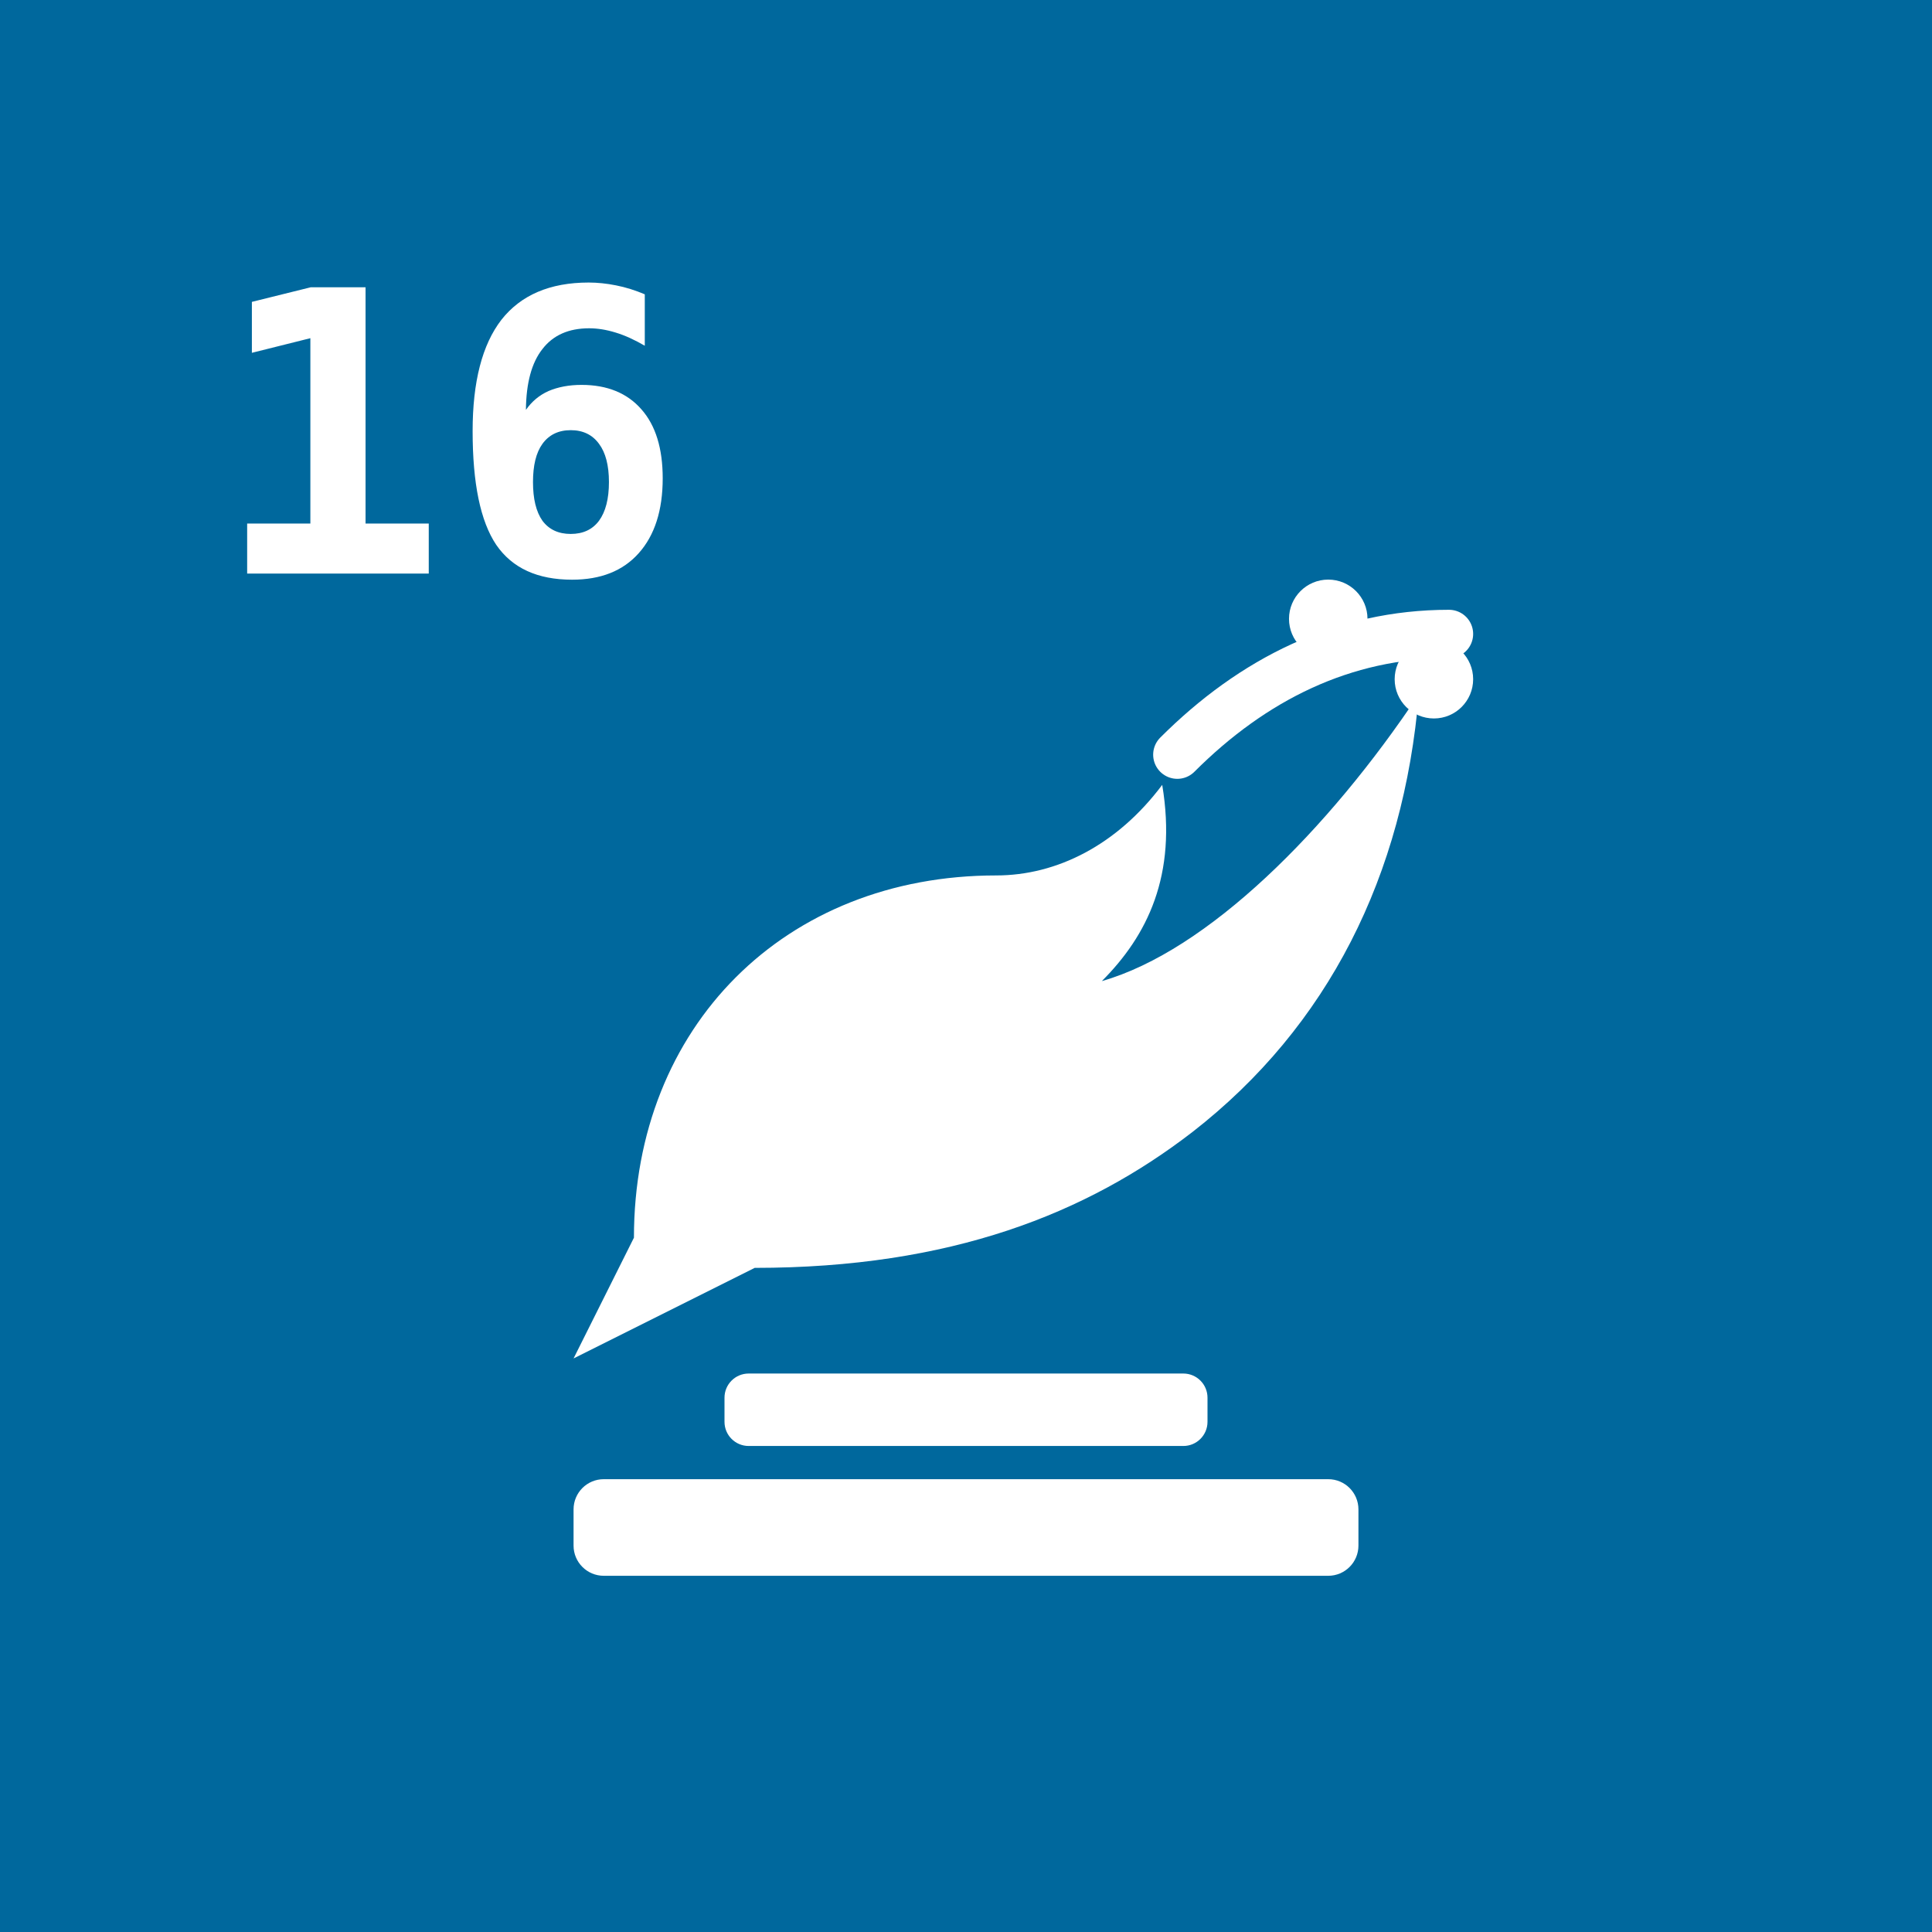
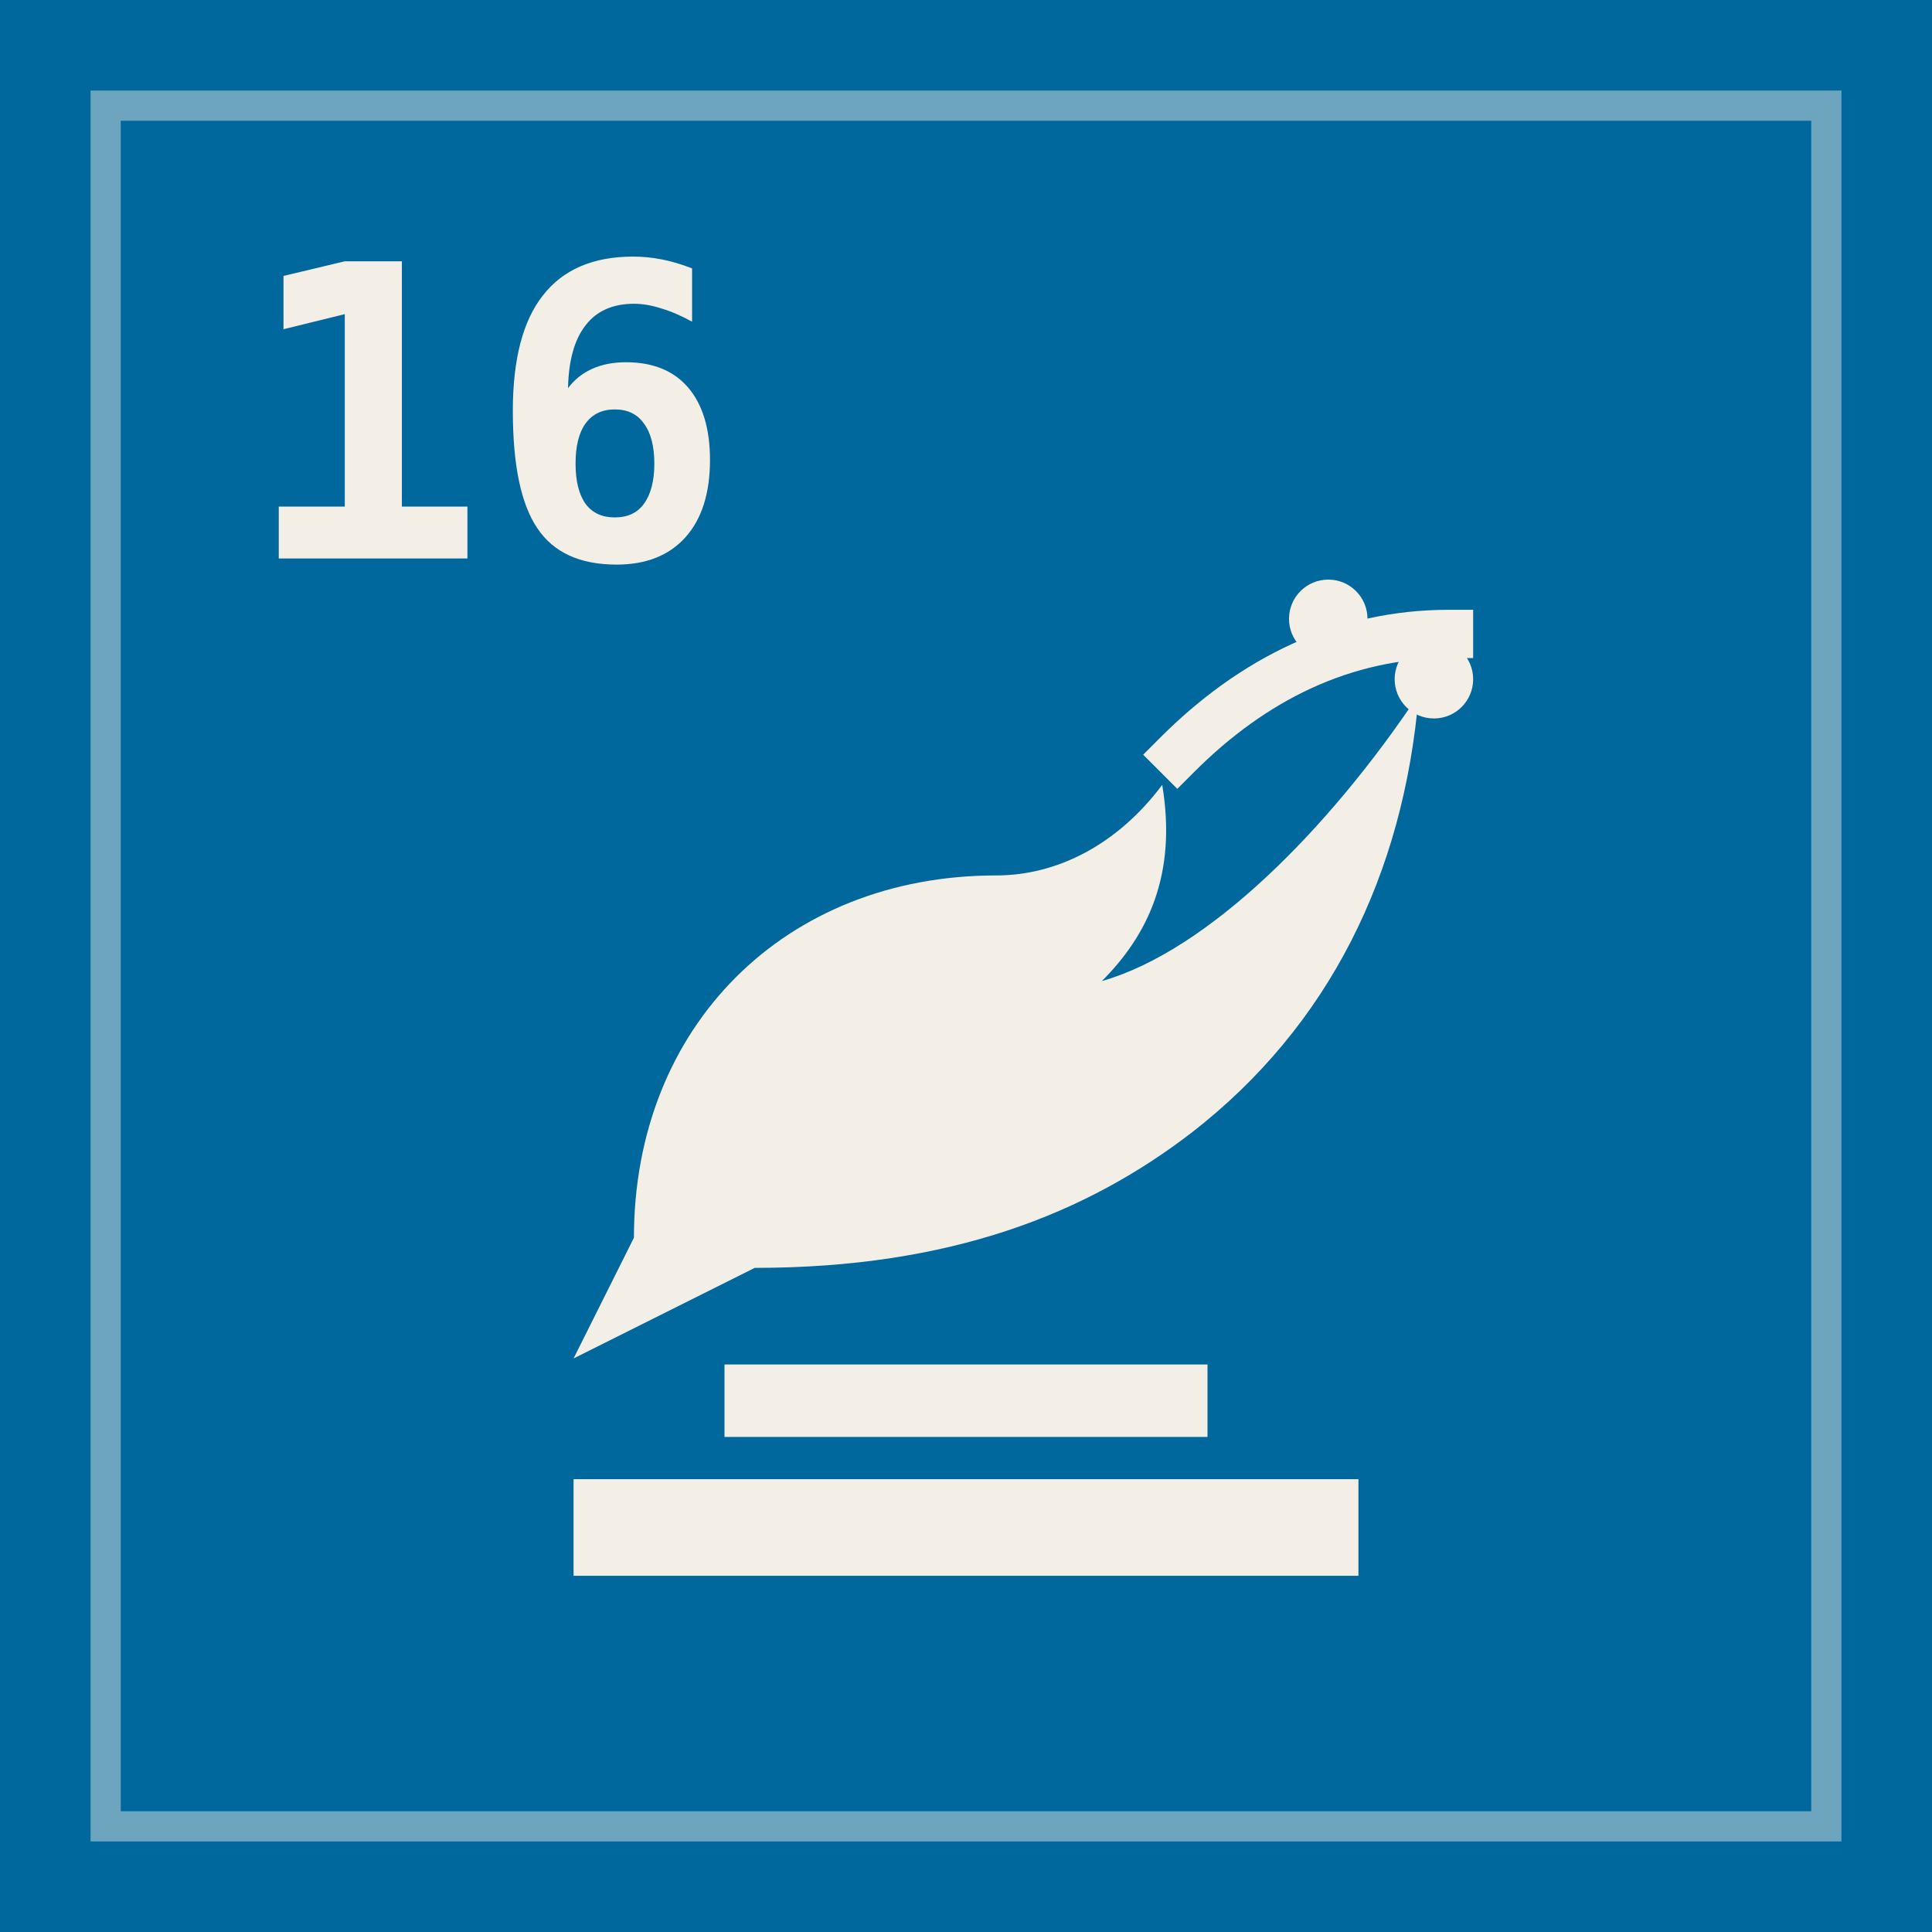
<svg xmlns="http://www.w3.org/2000/svg" viewBox="0 0 64 64" width="64" height="64" role="img" aria-label="ODD 16 — Paix, justice et institutions efficaces">
  <rect width="64" height="64" fill="#00689D" />
-   <text x="7" y="19" fill="#FFFFFF" font-family="IBM Plex Mono, ui-monospace, monospace" font-size="13" font-weight="700">16</text>
-   <path d="M21 41 C21 34 26 29 33 29 C35 29 37 28 38.5 26 C39 29 38 31 36.5 32.5 C40 31.5 44 27.5 47 23 C46.5 29 44 34 39.5 37.5 C36 40.2 31.5 42 25 42 L19 45 L21 41 Z" fill="#FFFFFF" />
-   <path d="M39 25 C41.5 22.5 44.5 21 48 21" fill="none" stroke="#FFFFFF" stroke-width="1.6" stroke-linecap="round" />
-   <circle cx="44" cy="20.5" r="1.3" fill="#FFFFFF" />
-   <circle cx="47.5" cy="22.5" r="1.3" fill="#FFFFFF" />
-   <rect x="19" y="49" width="26" height="3.2" rx="1" fill="#FFFFFF" />
-   <rect x="24" y="45.5" width="16" height="2.4" rx="0.8" fill="#FFFFFF" />
+   <rect x="3.5" y="3.5" width="57" height="57" fill="none" stroke="#F3EFE6" stroke-width="1" opacity="0.45" />
+   <text x="8" y="18.5" fill="#F3EFE6" font-family="IBM Plex Mono, ui-monospace, monospace" font-size="13.5" font-weight="700">16</text>
+   <path d="M21 41 C21 34 26 29 33 29 C35 29 37 28 38.5 26 C39 29 38 31 36.5 32.5 C40 31.5 44 27.5 47 23 C46.5 29 44 34 39.5 37.5 C36 40.2 31.5 42 25 42 L19 45 L21 41 Z" fill="#F3EFE6" />
+   <path d="M39 25 C41.5 22.5 44.5 21 48 21" fill="none" stroke="#F3EFE6" stroke-width="1.6" stroke-linecap="square" />
+   <circle cx="44" cy="20.5" r="1.3" fill="#F3EFE6" />
+   <circle cx="47.5" cy="22.5" r="1.3" fill="#F3EFE6" />
+   <rect x="19" y="49" width="26" height="3.2" fill="#F3EFE6" />
+   <rect x="24" y="45.2" width="16" height="2.4" fill="#F3EFE6" />
</svg>
